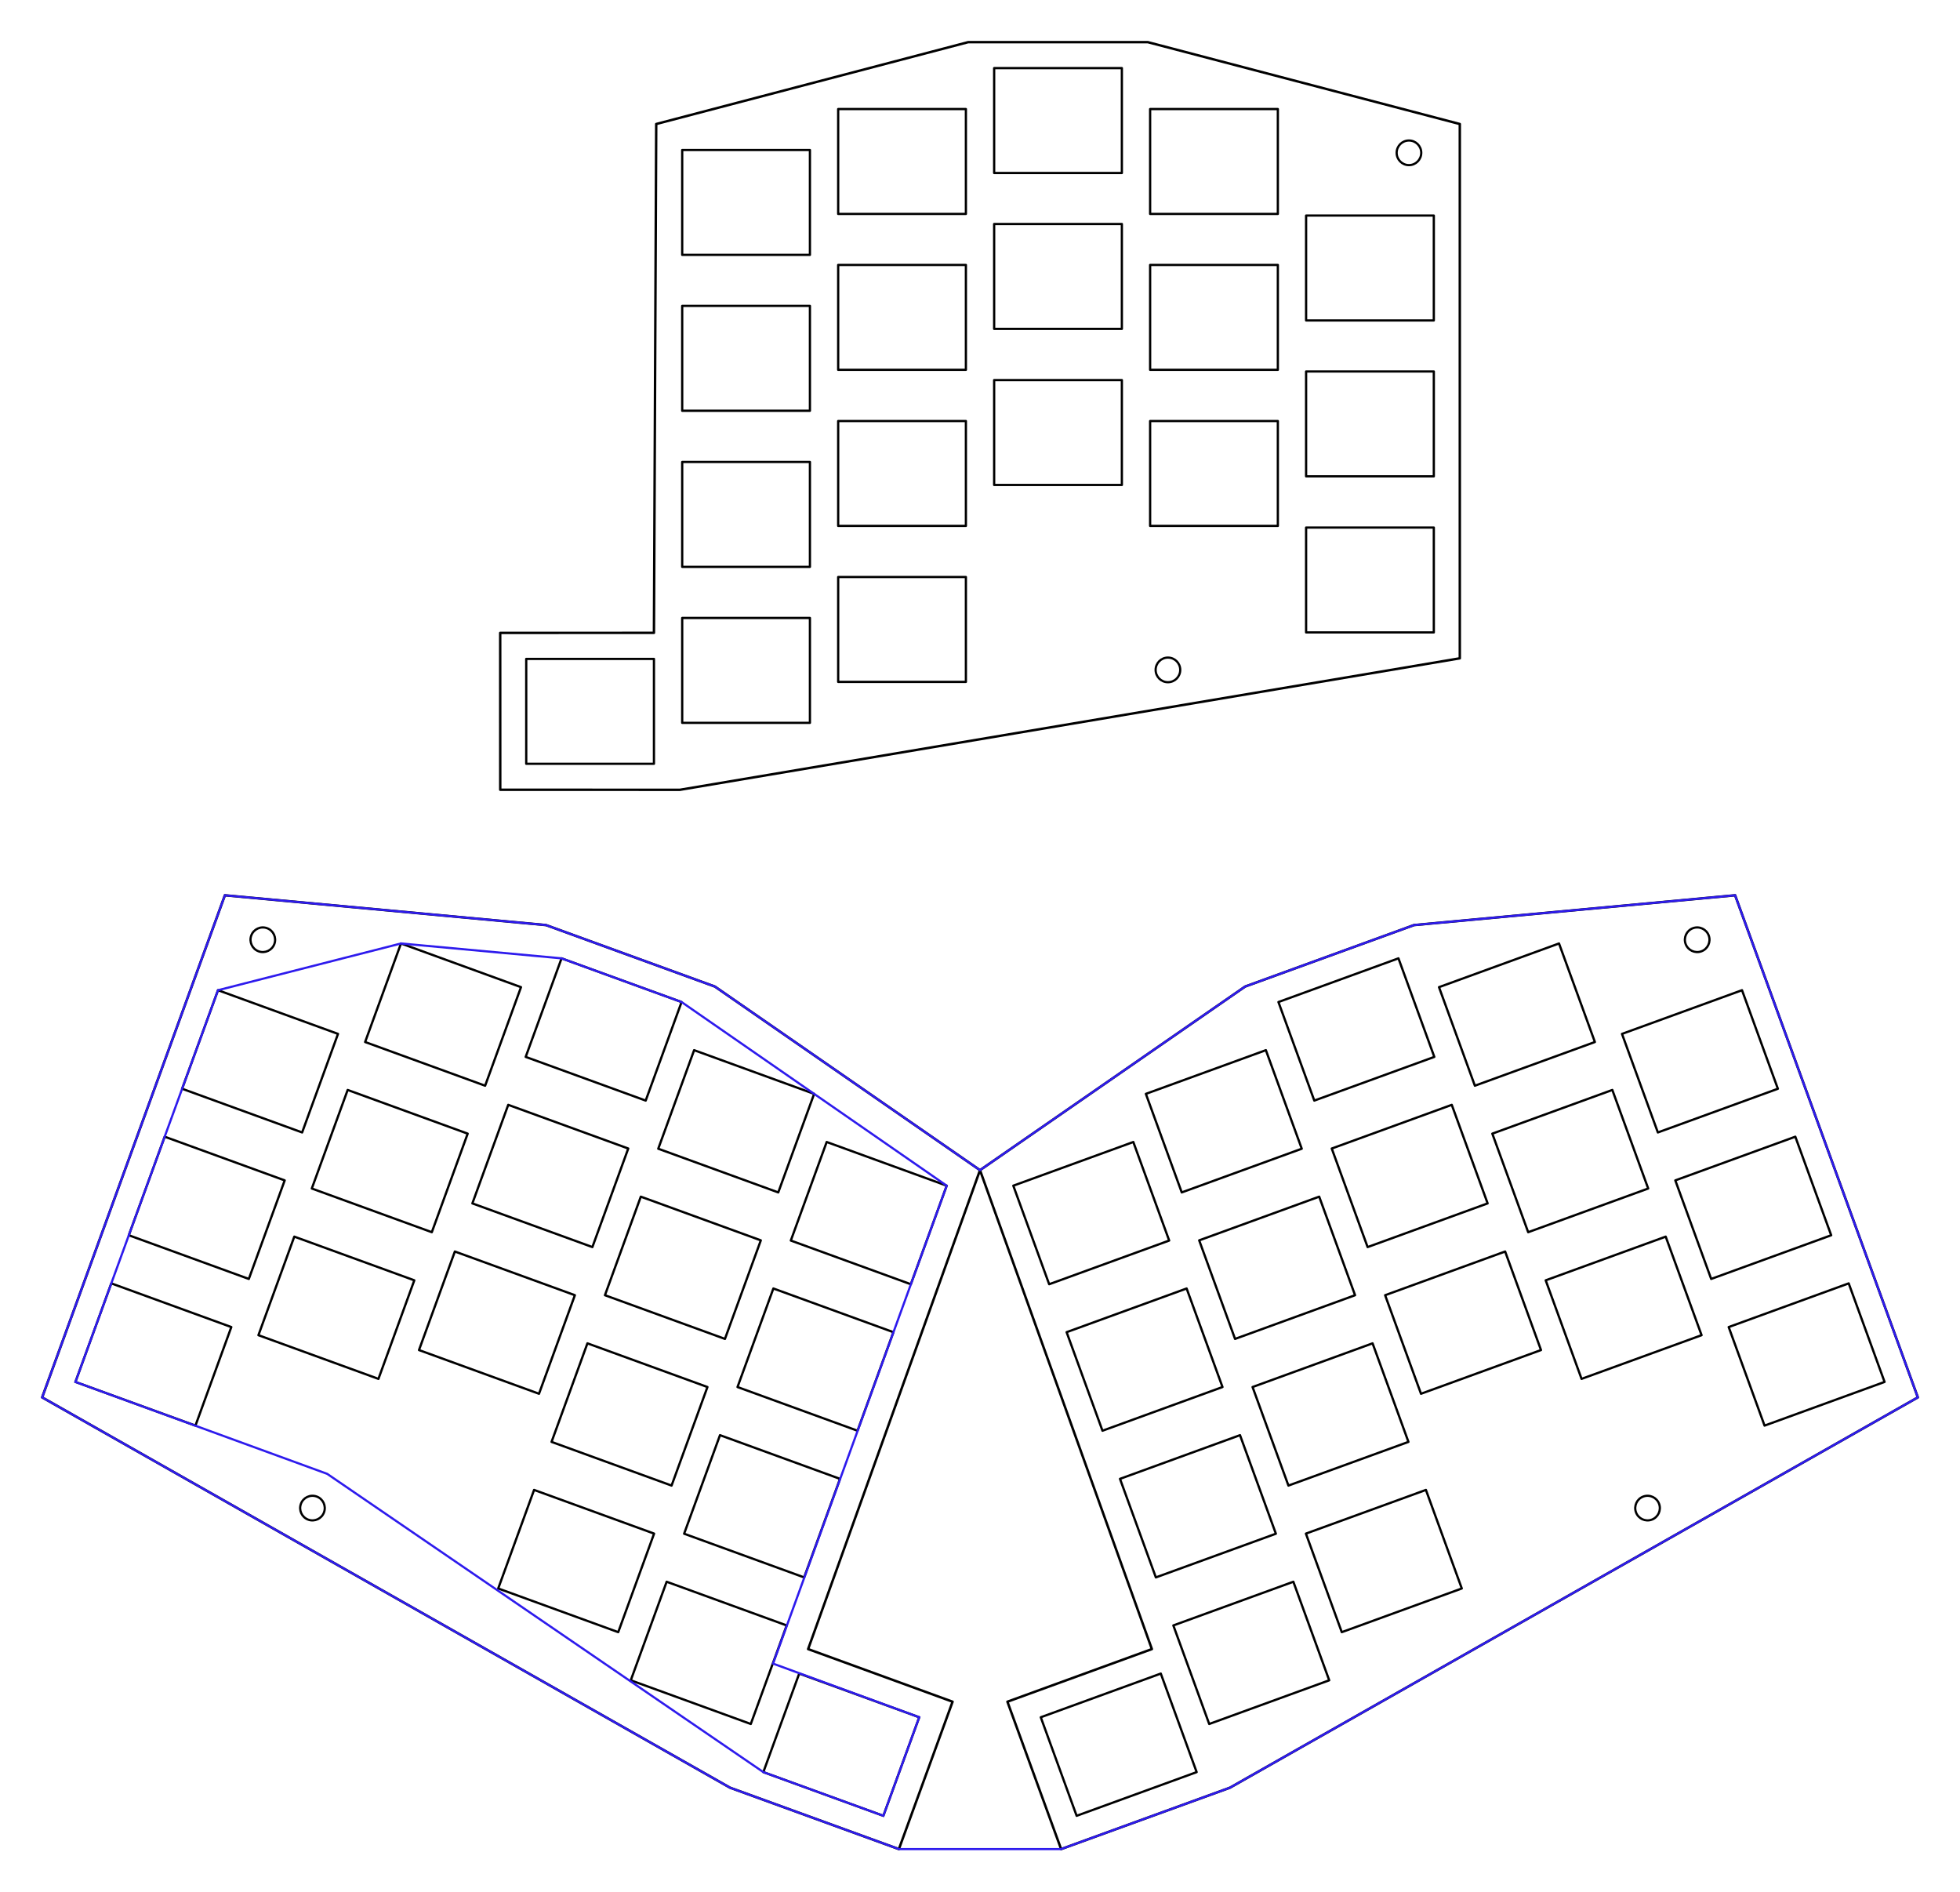
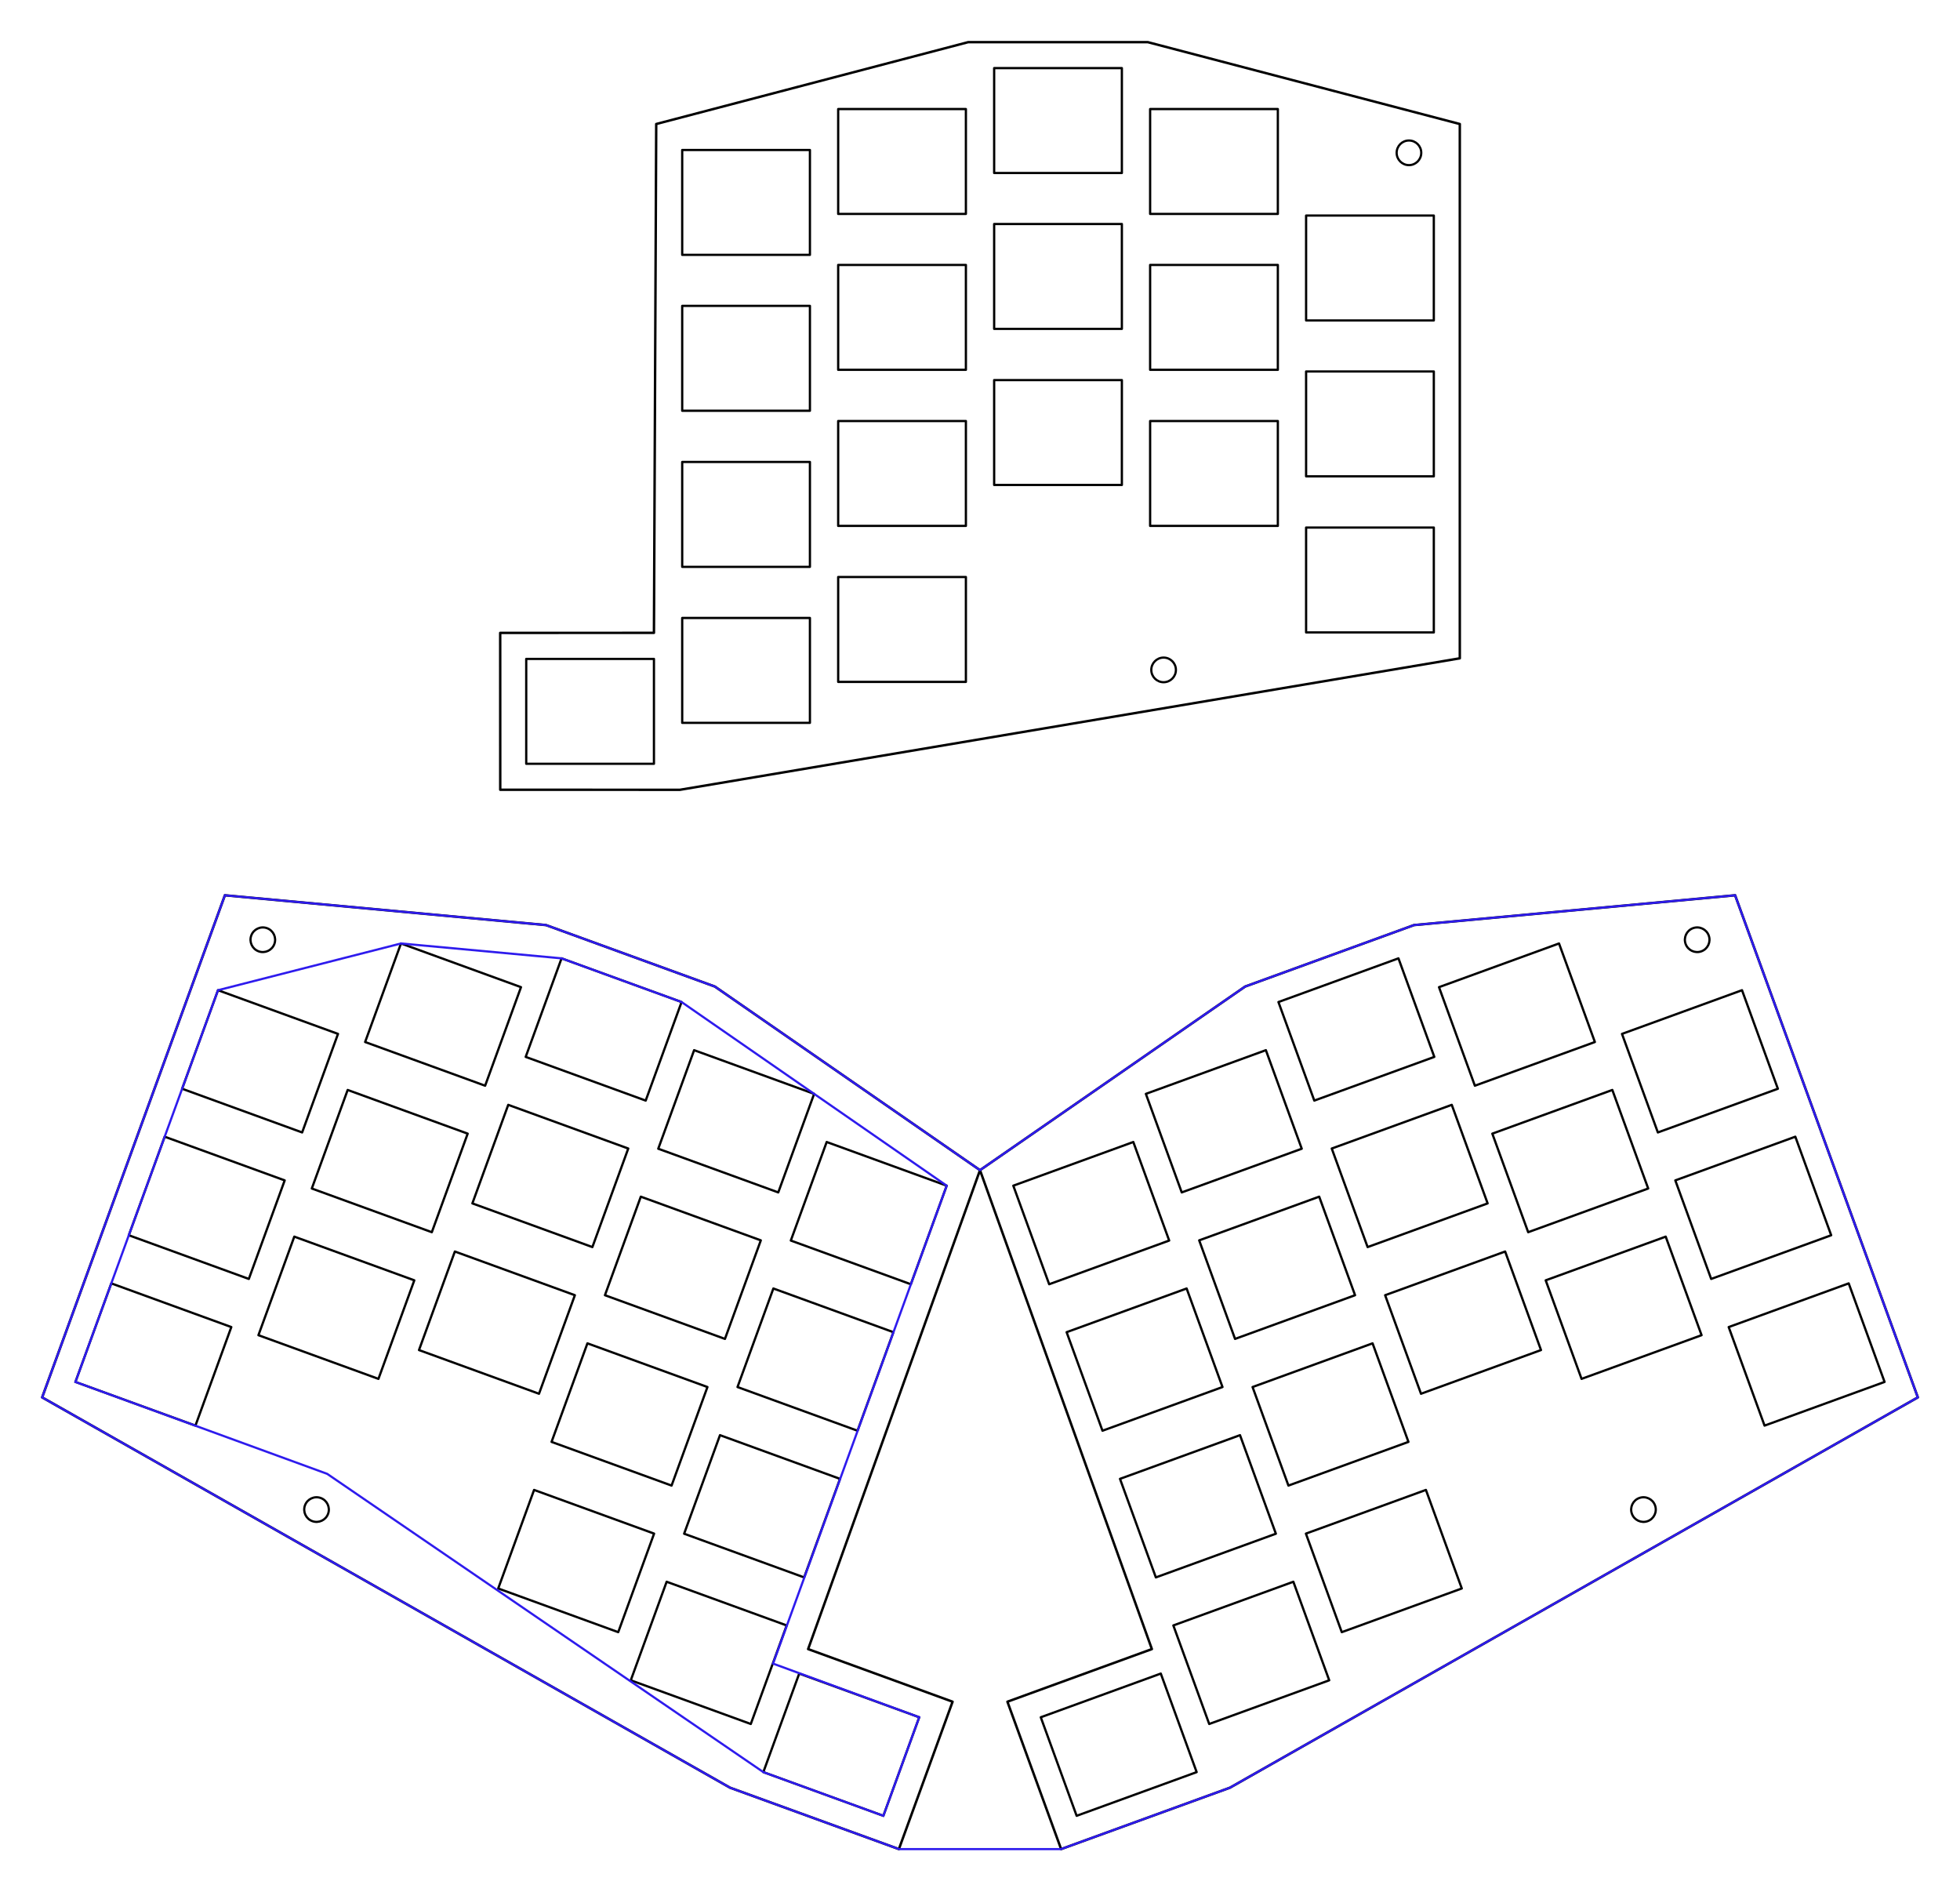
<svg xmlns="http://www.w3.org/2000/svg" xmlns:xlink="http://www.w3.org/1999/xlink" id="svg2944" version="1.1" viewBox="0 0 239.387 230.967" height="230.967mm" width="239.387mm">
  <defs id="defs2938" />
  <g style="display:inline" transform="translate(2.249172,-5.700928)" id="layer1">
    <g transform="translate(61.8848,23.88)" id="g1017">
      <g id="g2653" transform="translate(0,4.999696)">
        <rect y="57.288" x="0.138" height="12.808" width="15.599" id="rect1798-3-1-5" style="fill:none;stroke:#000000;stroke-width:0.276;stroke-linejoin:round;stroke-miterlimit:4;stroke-dasharray:none;stroke-opacity:1" />
      </g>
      <g transform="translate(19.05)" id="g2653-4">
        <rect y="0.138" x="0.138" height="12.808" width="15.599" id="rect1798-0" style="fill:none;stroke:#000000;stroke-width:0.276;stroke-linejoin:round;stroke-miterlimit:4;stroke-dasharray:none;stroke-opacity:1" />
        <rect style="fill:none;stroke:#000000;stroke-width:0.276;stroke-linejoin:round;stroke-miterlimit:4;stroke-dasharray:none;stroke-opacity:1" id="rect1798-3-6" width="15.599" height="12.808" x="0.138" y="19.176" />
        <rect y="38.238" x="0.138" height="12.808" width="15.599" id="rect1798-3-1-53" style="fill:none;stroke:#000000;stroke-width:0.276;stroke-linejoin:round;stroke-miterlimit:4;stroke-dasharray:none;stroke-opacity:1" />
        <rect style="fill:none;stroke:#000000;stroke-width:0.276;stroke-linejoin:round;stroke-miterlimit:4;stroke-dasharray:none;stroke-opacity:1" id="rect1798-3-1-5-8" width="15.599" height="12.808" x="0.138" y="57.288" />
      </g>
      <g transform="translate(38.1,-5)" id="g2653-49">
        <rect y="0.138" x="0.138" height="12.808" width="15.599" id="rect1798-1" style="fill:none;stroke:#000000;stroke-width:0.276;stroke-linejoin:round;stroke-miterlimit:4;stroke-dasharray:none;stroke-opacity:1" />
        <rect style="fill:none;stroke:#000000;stroke-width:0.276;stroke-linejoin:round;stroke-miterlimit:4;stroke-dasharray:none;stroke-opacity:1" id="rect1798-3-5" width="15.599" height="12.808" x="0.138" y="19.176" />
        <rect y="38.238" x="0.138" height="12.808" width="15.599" id="rect1798-3-1-9" style="fill:none;stroke:#000000;stroke-width:0.276;stroke-linejoin:round;stroke-miterlimit:4;stroke-dasharray:none;stroke-opacity:1" />
        <rect style="fill:none;stroke:#000000;stroke-width:0.276;stroke-linejoin:round;stroke-miterlimit:4;stroke-dasharray:none;stroke-opacity:1" id="rect1798-3-1-5-83" width="15.599" height="12.808" x="0.138" y="57.288" />
      </g>
      <g transform="translate(57.15,-10)" id="g2653-1">
        <rect y="0.138" x="0.138" height="12.808" width="15.599" id="rect1798-9" style="fill:none;stroke:#000000;stroke-width:0.276;stroke-linejoin:round;stroke-miterlimit:4;stroke-dasharray:none;stroke-opacity:1" />
        <rect style="fill:none;stroke:#000000;stroke-width:0.276;stroke-linejoin:round;stroke-miterlimit:4;stroke-dasharray:none;stroke-opacity:1" id="rect1798-3-67" width="15.599" height="12.808" x="0.138" y="19.176" />
        <rect y="38.238" x="0.138" height="12.808" width="15.599" id="rect1798-3-1-8" style="fill:none;stroke:#000000;stroke-width:0.276;stroke-linejoin:round;stroke-miterlimit:4;stroke-dasharray:none;stroke-opacity:1" />
      </g>
      <g transform="translate(76.2,-5)" id="g2653-5">
        <rect y="0.138" x="0.138" height="12.808" width="15.599" id="rect1798-5" style="fill:none;stroke:#000000;stroke-width:0.276;stroke-linejoin:round;stroke-miterlimit:4;stroke-dasharray:none;stroke-opacity:1" />
        <rect style="fill:none;stroke:#000000;stroke-width:0.276;stroke-linejoin:round;stroke-miterlimit:4;stroke-dasharray:none;stroke-opacity:1" id="rect1798-3-61" width="15.599" height="12.808" x="0.138" y="19.176" />
        <rect y="38.238" x="0.138" height="12.808" width="15.599" id="rect1798-3-1-59" style="fill:none;stroke:#000000;stroke-width:0.276;stroke-linejoin:round;stroke-miterlimit:4;stroke-dasharray:none;stroke-opacity:1" />
      </g>
      <g transform="translate(95.25,8.007829)" id="g2653-9">
        <rect y="0.138" x="0.138" height="12.808" width="15.599" id="rect1798-51" style="fill:none;stroke:#000000;stroke-width:0.276;stroke-linejoin:round;stroke-miterlimit:4;stroke-dasharray:none;stroke-opacity:1" />
        <rect style="fill:none;stroke:#000000;stroke-width:0.276;stroke-linejoin:round;stroke-miterlimit:4;stroke-dasharray:none;stroke-opacity:1" id="rect1798-3-7" width="15.599" height="12.808" x="0.138" y="19.176" />
        <rect y="38.238" x="0.138" height="12.808" width="15.599" id="rect1798-3-1-4" style="fill:none;stroke:#000000;stroke-width:0.276;stroke-linejoin:round;stroke-miterlimit:4;stroke-dasharray:none;stroke-opacity:1" />
      </g>
-       <ellipse ry="1.504" rx="1.503" cy="63.631" cx="78.513" id="path1222" style="font-variation-settings:normal;opacity:1;vector-effect:none;fill:none;fill-opacity:1;stroke:#000000;stroke-width:0.271;stroke-linecap:butt;stroke-linejoin:round;stroke-miterlimit:4;stroke-dasharray:none;stroke-dashoffset:0;stroke-opacity:1;stop-color:#000000;stop-opacity:1" />
+       <ellipse ry="1.504" rx="1.503" cy="63.631" cx="77.984" id="path1222" style="font-variation-settings:normal;opacity:1;vector-effect:none;fill:none;fill-opacity:1;stroke:#000000;stroke-width:0.271;stroke-linecap:butt;stroke-linejoin:round;stroke-miterlimit:4;stroke-dasharray:none;stroke-dashoffset:0;stroke-opacity:1;stop-color:#000000;stop-opacity:1" />
      <ellipse style="font-variation-settings:normal;opacity:1;vector-effect:none;fill:none;fill-opacity:1;stroke:#000000;stroke-width:0.271;stroke-linecap:butt;stroke-linejoin:round;stroke-miterlimit:4;stroke-dasharray:none;stroke-dashoffset:0;stroke-opacity:1;stop-color:#000000;stop-opacity:1" id="path1222-5" cx="107.95" cy="0.483" rx="1.503" ry="1.504" />
      <path id="rect1309" style="font-variation-settings:normal;opacity:1;vector-effect:none;fill:none;fill-opacity:1;stroke:#000000;stroke-width:1.129;stroke-linecap:butt;stroke-linejoin:round;stroke-miterlimit:4;stroke-dasharray:none;stroke-dashoffset:0;stroke-opacity:1;stop-color:#000000;stop-opacity:1" d="M 282.527,22.943 138.537,60.721 137.489,295.584 l -70.971,0.014 0.02,72.406 82.936,0.023 360.01,-60.687 V 60.721 L 365.473,22.943 Z" transform="matrix(0.2645833,0,0,0.2645833,-20.64036,-19.10017)" />
    </g>
    <g id="g3573">
      <use x="0" y="0" xlink:href="#g1017" id="use3567" transform="rotate(-20,459.9497,-27.41164)" width="100%" height="100%" />
      <use x="0" y="0" xlink:href="#use3567" id="use3569" transform="matrix(-1,0,0,1,234.8889,0)" width="100%" height="100%" />
    </g>
-     <g style="stroke:#2e1bed;stroke-opacity:1" id="g3633">
+   </g>
+   <g style="display:inline" id="layer3">
+     <g style="display:inline;stroke:#2e1bed;stroke-opacity:1" id="g3633" transform="translate(2.249172,-5.700928)">
      <path style="fill:none;stroke:#2e1bed;stroke-width:0.265px;stroke-linecap:butt;stroke-linejoin:miter;stroke-opacity:1" d="m 113.377,150.5 -21.209,58.364 17.853,6.553 -4.38,12.035 L 90.983,222.117 37.712,185.691 6.964,174.465 24.376,126.628 l 22.35,-5.708 19.611,1.817 14.658,5.335 16.191,11.214 z" id="path3627" />
      <path style="fill:none;stroke:#2e1bed;stroke-width:0.265px;stroke-linecap:butt;stroke-linejoin:miter;stroke-opacity:1" d="m 25.217,115.036 39.223,3.639 20.622,7.506 32.381,22.423 32.381,-22.423 20.622,-7.506 39.223,-3.639 22.317,61.316 -84.016,47.667 -20.622,7.499 H 107.539 L 86.917,224.019 2.9,176.353 Z" id="path3629" />
    </g>
  </g>
</svg>
